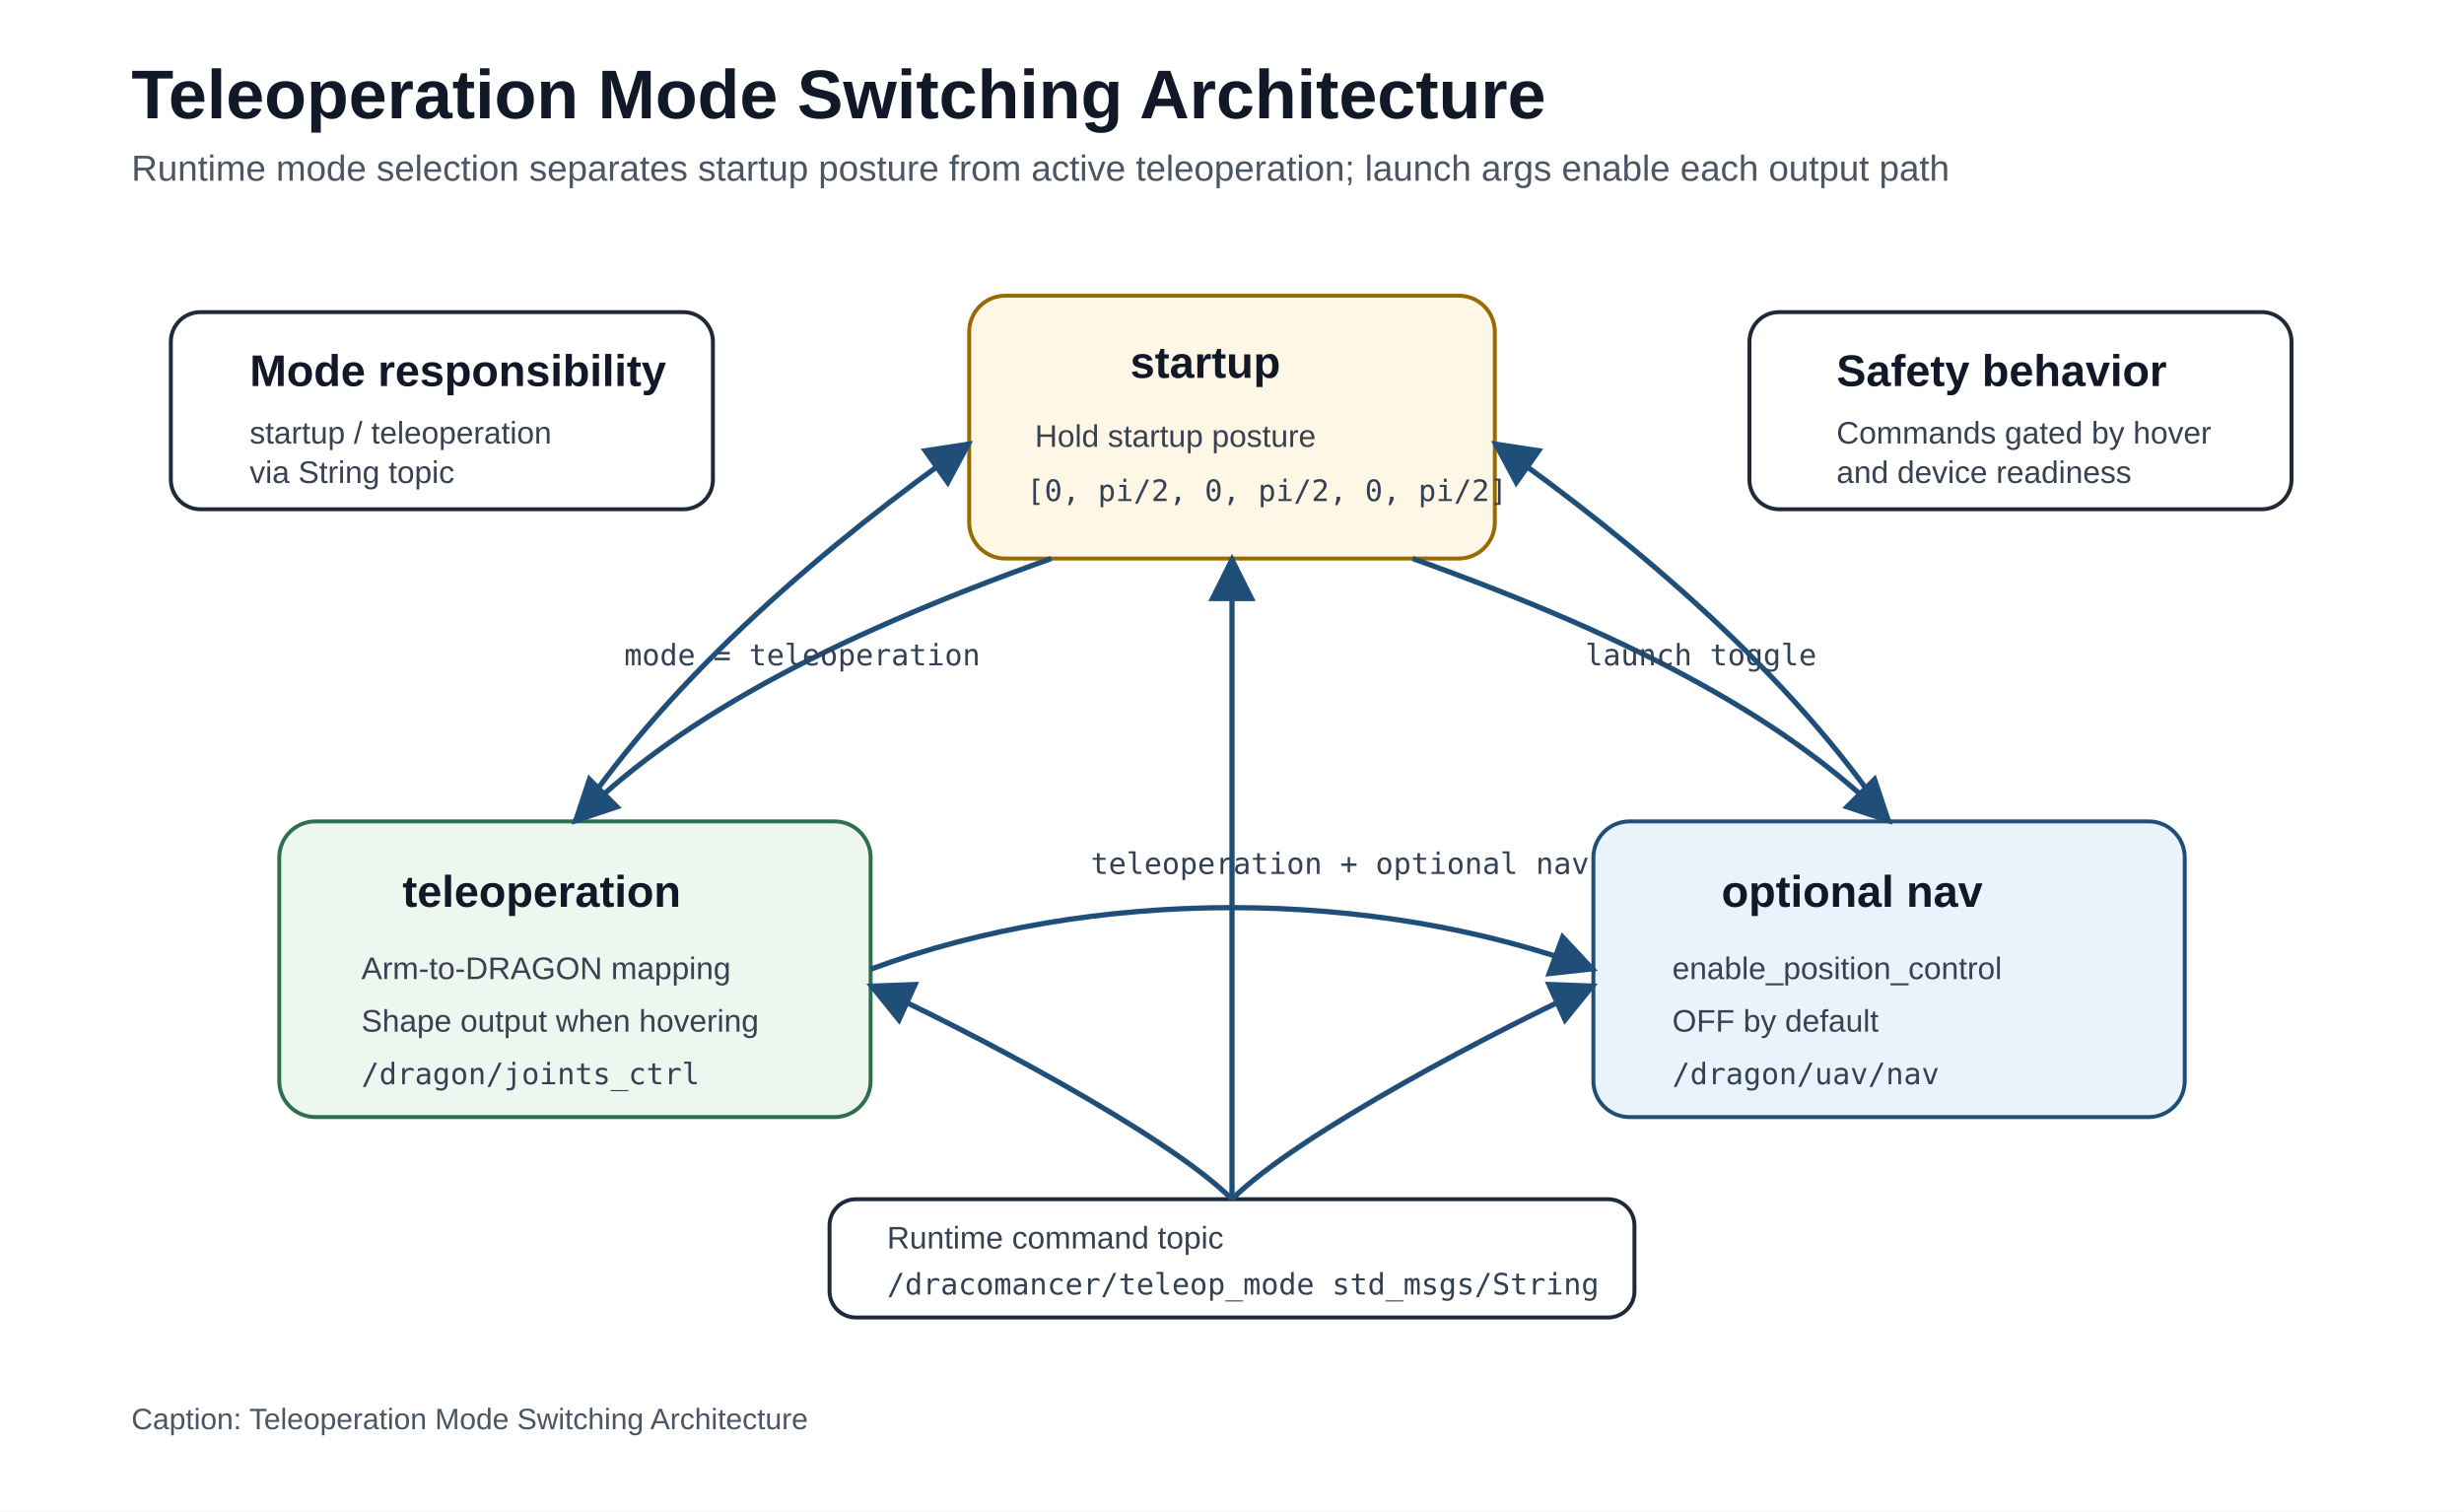
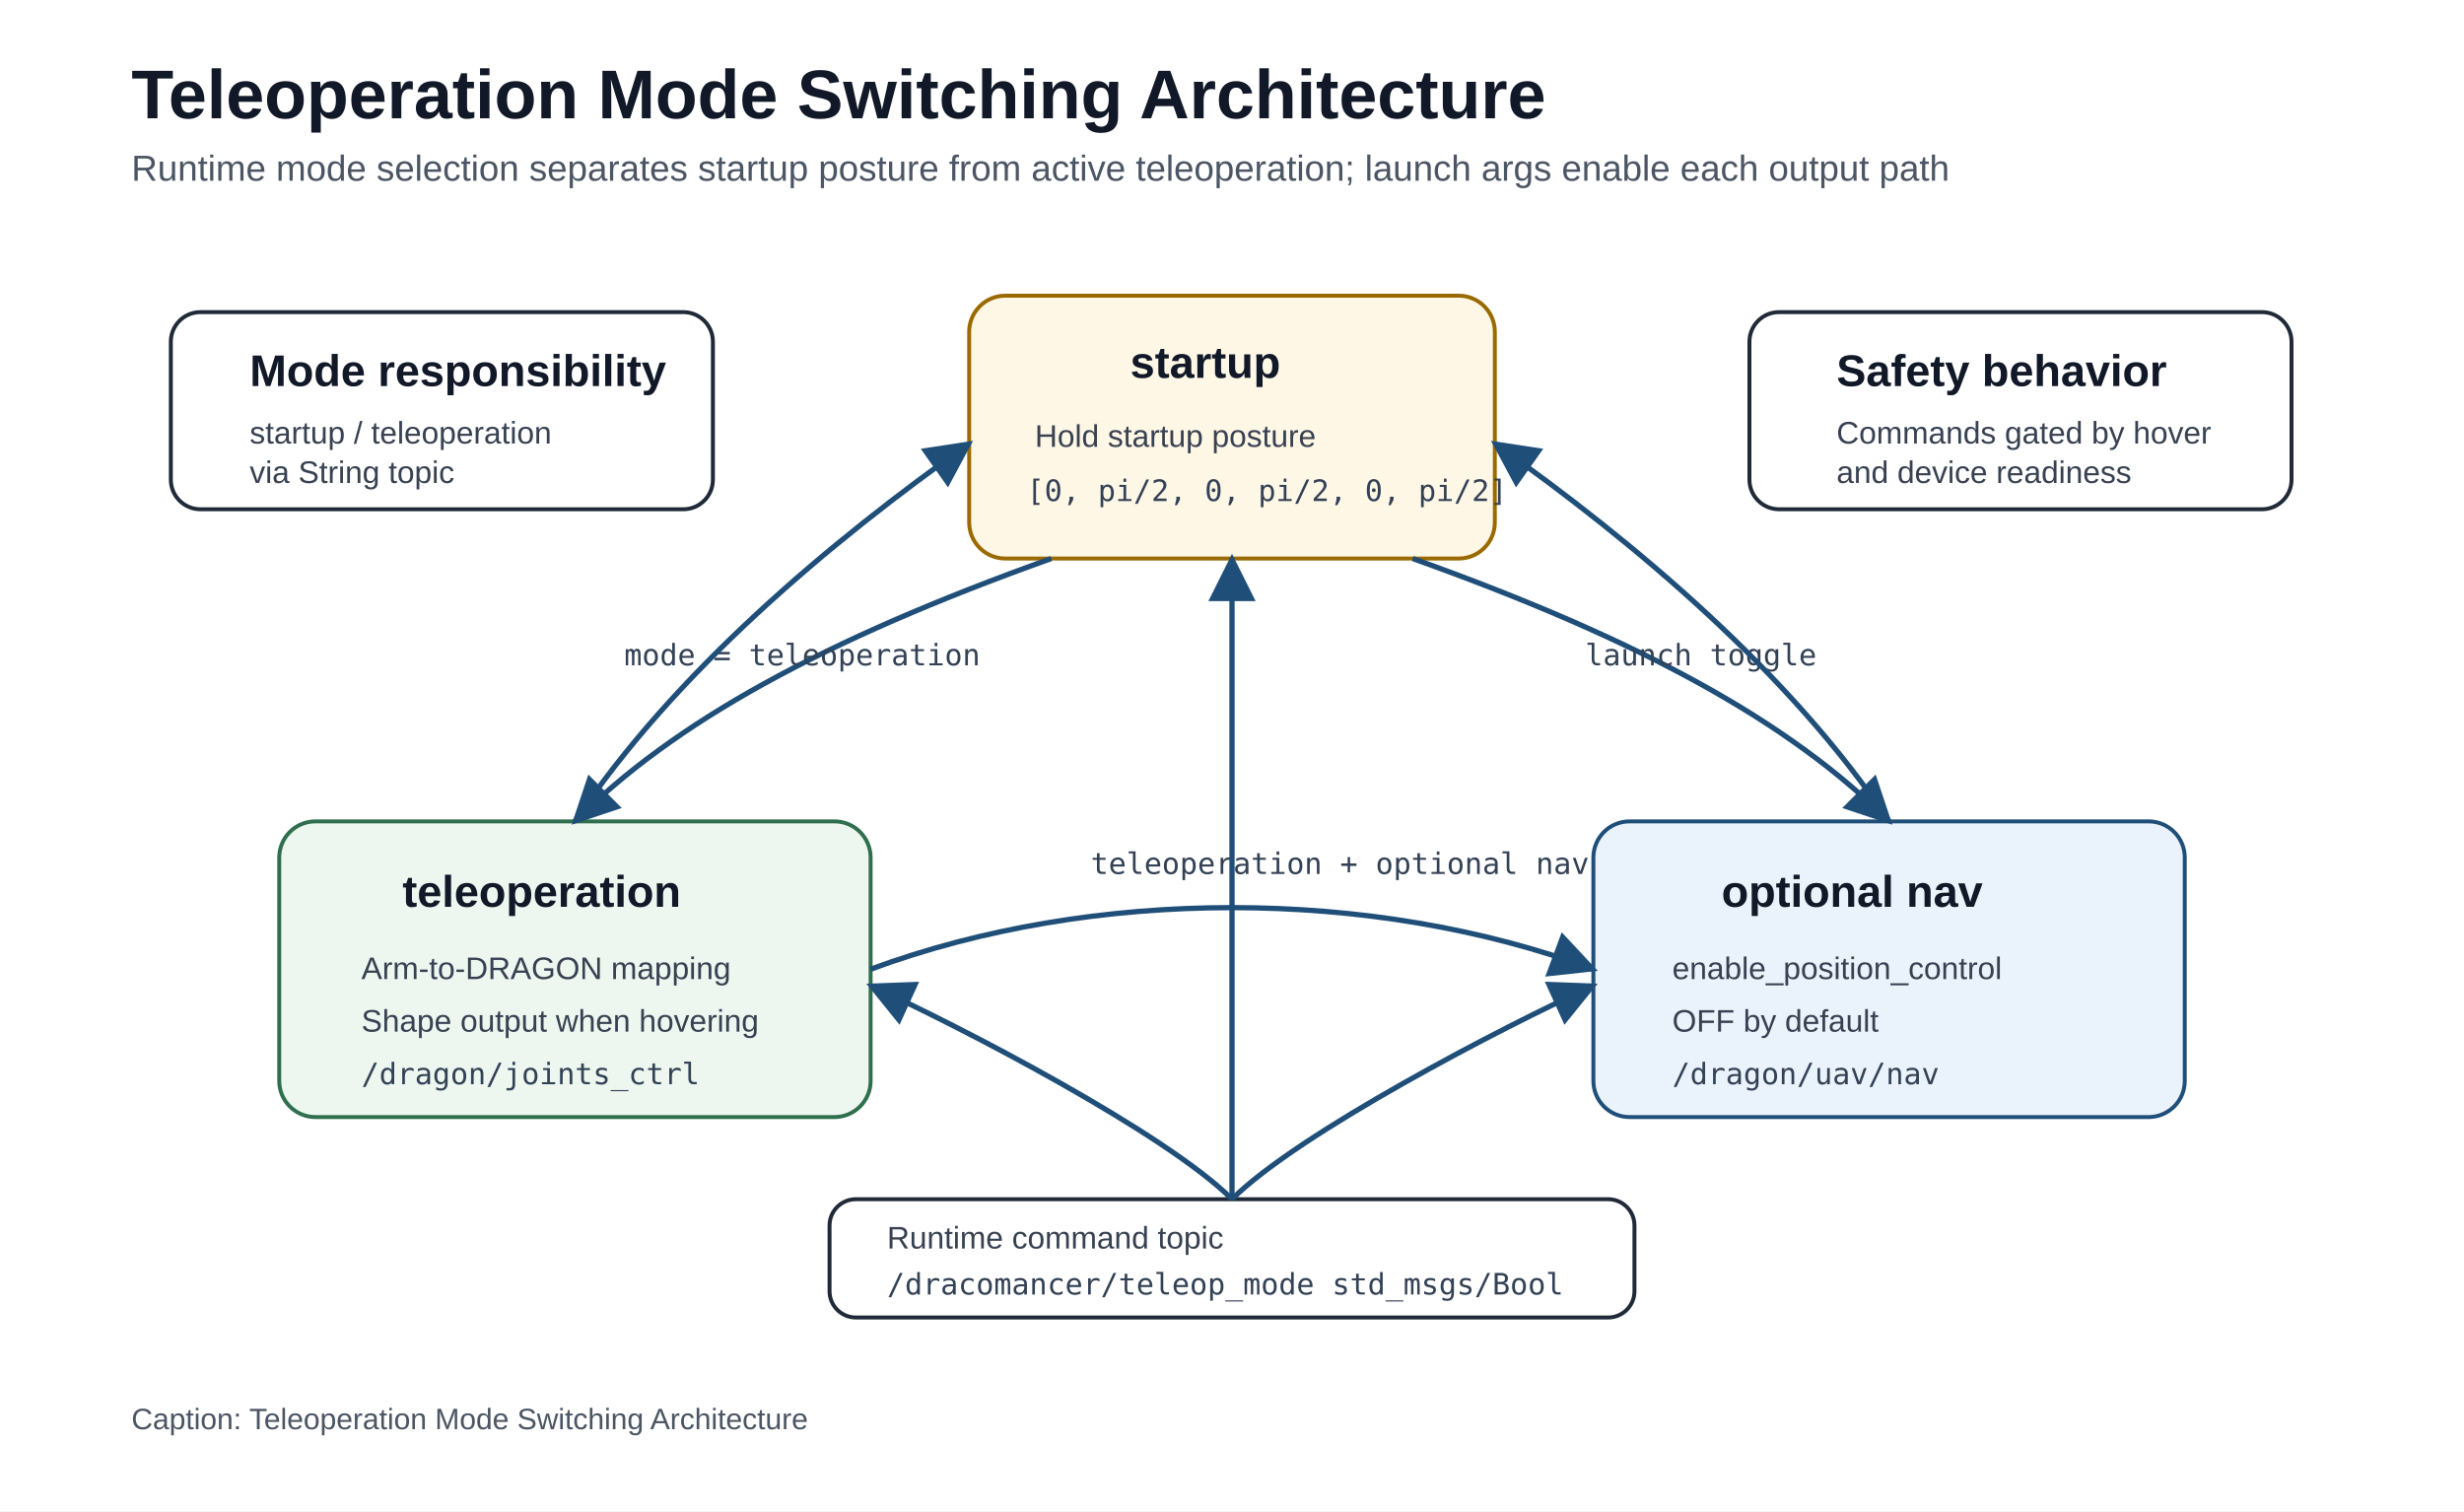
<svg xmlns="http://www.w3.org/2000/svg" width="1500" height="920" viewBox="0 0 1500 920" role="img" aria-labelledby="title desc">
  <defs>
    <marker id="arrow" viewBox="0 0 10 10" refX="9" refY="5" markerWidth="9" markerHeight="9" orient="auto-start-reverse">
      <path d="M 0 0 L 10 5 L 0 10 z" fill="#1f4e79" />
    </marker>
    <style>
      .bg { fill: #ffffff; }
      .title { font: 700 42px Arial, Helvetica, sans-serif; fill: #111827; }
      .subtitle { font: 400 22px Arial, Helvetica, sans-serif; fill: #4b5563; }
      .state { fill: #ffffff; stroke: #1f2937; stroke-width: 2.4; }
      .startup { fill: #fff7e6; stroke: #9a6a00; }
      .teleoperation { fill: #edf7f0; stroke: #2f6f4e; }
      .optional { fill: #eaf3fb; stroke: #1f4e79; }
      .label { font: 700 27px Arial, Helvetica, sans-serif; fill: #111827; }
      .small { font: 400 19px Arial, Helvetica, sans-serif; fill: #374151; }
      .mono { font: 400 18px Consolas, Menlo, monospace; fill: #334155; }
      .arrow { fill: none; stroke: #1f4e79; stroke-width: 3.2; marker-end: url(#arrow); }
      .thin { fill: none; stroke: #64748b; stroke-width: 2.2; }
      .caption { font: 400 18px Arial, Helvetica, sans-serif; fill: #4b5563; }
    </style>
  </defs>
  <rect class="bg" width="1500" height="920" />
  <text class="title" x="80" y="72">Teleoperation Mode Switching Architecture</text>
  <text class="subtitle" x="80" y="110">Runtime mode selection separates startup posture from active teleoperation; launch args enable each output path</text>
  <rect class="state startup" x="590" y="180" width="320" height="160" rx="22" />
  <text class="label" x="688" y="230">startup</text>
  <text class="small" x="630" y="272">Hold startup posture</text>
  <text class="mono" x="625" y="305">[0, pi/2, 0, pi/2, 0, pi/2]</text>
  <rect class="state teleoperation" x="170" y="500" width="360" height="180" rx="22" />
  <text class="label" x="245" y="552">teleoperation</text>
  <text class="small" x="220" y="596">Arm-to-DRAGON mapping</text>
  <text class="small" x="220" y="628">Shape output when hovering</text>
  <text class="mono" x="220" y="660">/dragon/joints_ctrl</text>
  <rect class="state optional" x="970" y="500" width="360" height="180" rx="22" />
  <text class="label" x="1048" y="552">optional nav</text>
  <text class="small" x="1018" y="596">enable_position_control</text>
  <text class="small" x="1018" y="628">OFF by default</text>
  <text class="mono" x="1018" y="660">/dragon/uav/nav</text>
  <path class="arrow" d="M 640 340 C 500 390, 410 440, 350 500" />
  <text class="mono" x="380" y="405">mode = teleoperation</text>
  <path class="arrow" d="M 860 340 C 1000 390, 1090 440, 1150 500" />
  <text class="mono" x="965" y="405">launch toggle</text>
  <path class="arrow" d="M 530 590 C 665 540, 835 540, 970 590" />
  <text class="mono" x="664" y="532">teleoperation + optional nav</text>
  <path class="arrow" d="M 350 500 C 410 410, 505 330, 590 270" />
  <path class="arrow" d="M 1150 500 C 1090 410, 995 330, 910 270" />
  <rect class="state" x="505" y="730" width="490" height="72" rx="16" />
  <text class="small" x="540" y="760">Runtime command topic</text>
-   <text class="mono" x="540" y="788">/dracomancer/teleop_mode  std_msgs/String</text>
+   <text class="mono" x="540" y="788">/dracomancer/teleop_mode  std_msgs/Bool</text>
  <line class="thin" x1="750" y1="730" x2="750" y2="690" />
  <path class="arrow" d="M 750 730 C 710 690, 585 625, 530 600" />
  <path class="arrow" d="M 750 730 C 790 690, 915 625, 970 600" />
  <path class="arrow" d="M 750 730 C 750 610, 750 460, 750 340" />
  <rect class="state" x="104" y="190" width="330" height="120" rx="18" />
  <text class="label" x="152" y="235">Mode responsibility</text>
  <text class="small" x="152" y="270">startup / teleoperation</text>
  <text class="small" x="152" y="294">via String topic</text>
  <rect class="state" x="1065" y="190" width="330" height="120" rx="18" />
  <text class="label" x="1118" y="235">Safety behavior</text>
  <text class="small" x="1118" y="270">Commands gated by hover</text>
  <text class="small" x="1118" y="294">and device readiness</text>
  <text class="caption" x="80" y="870">Caption: Teleoperation Mode Switching Architecture</text>
</svg>
